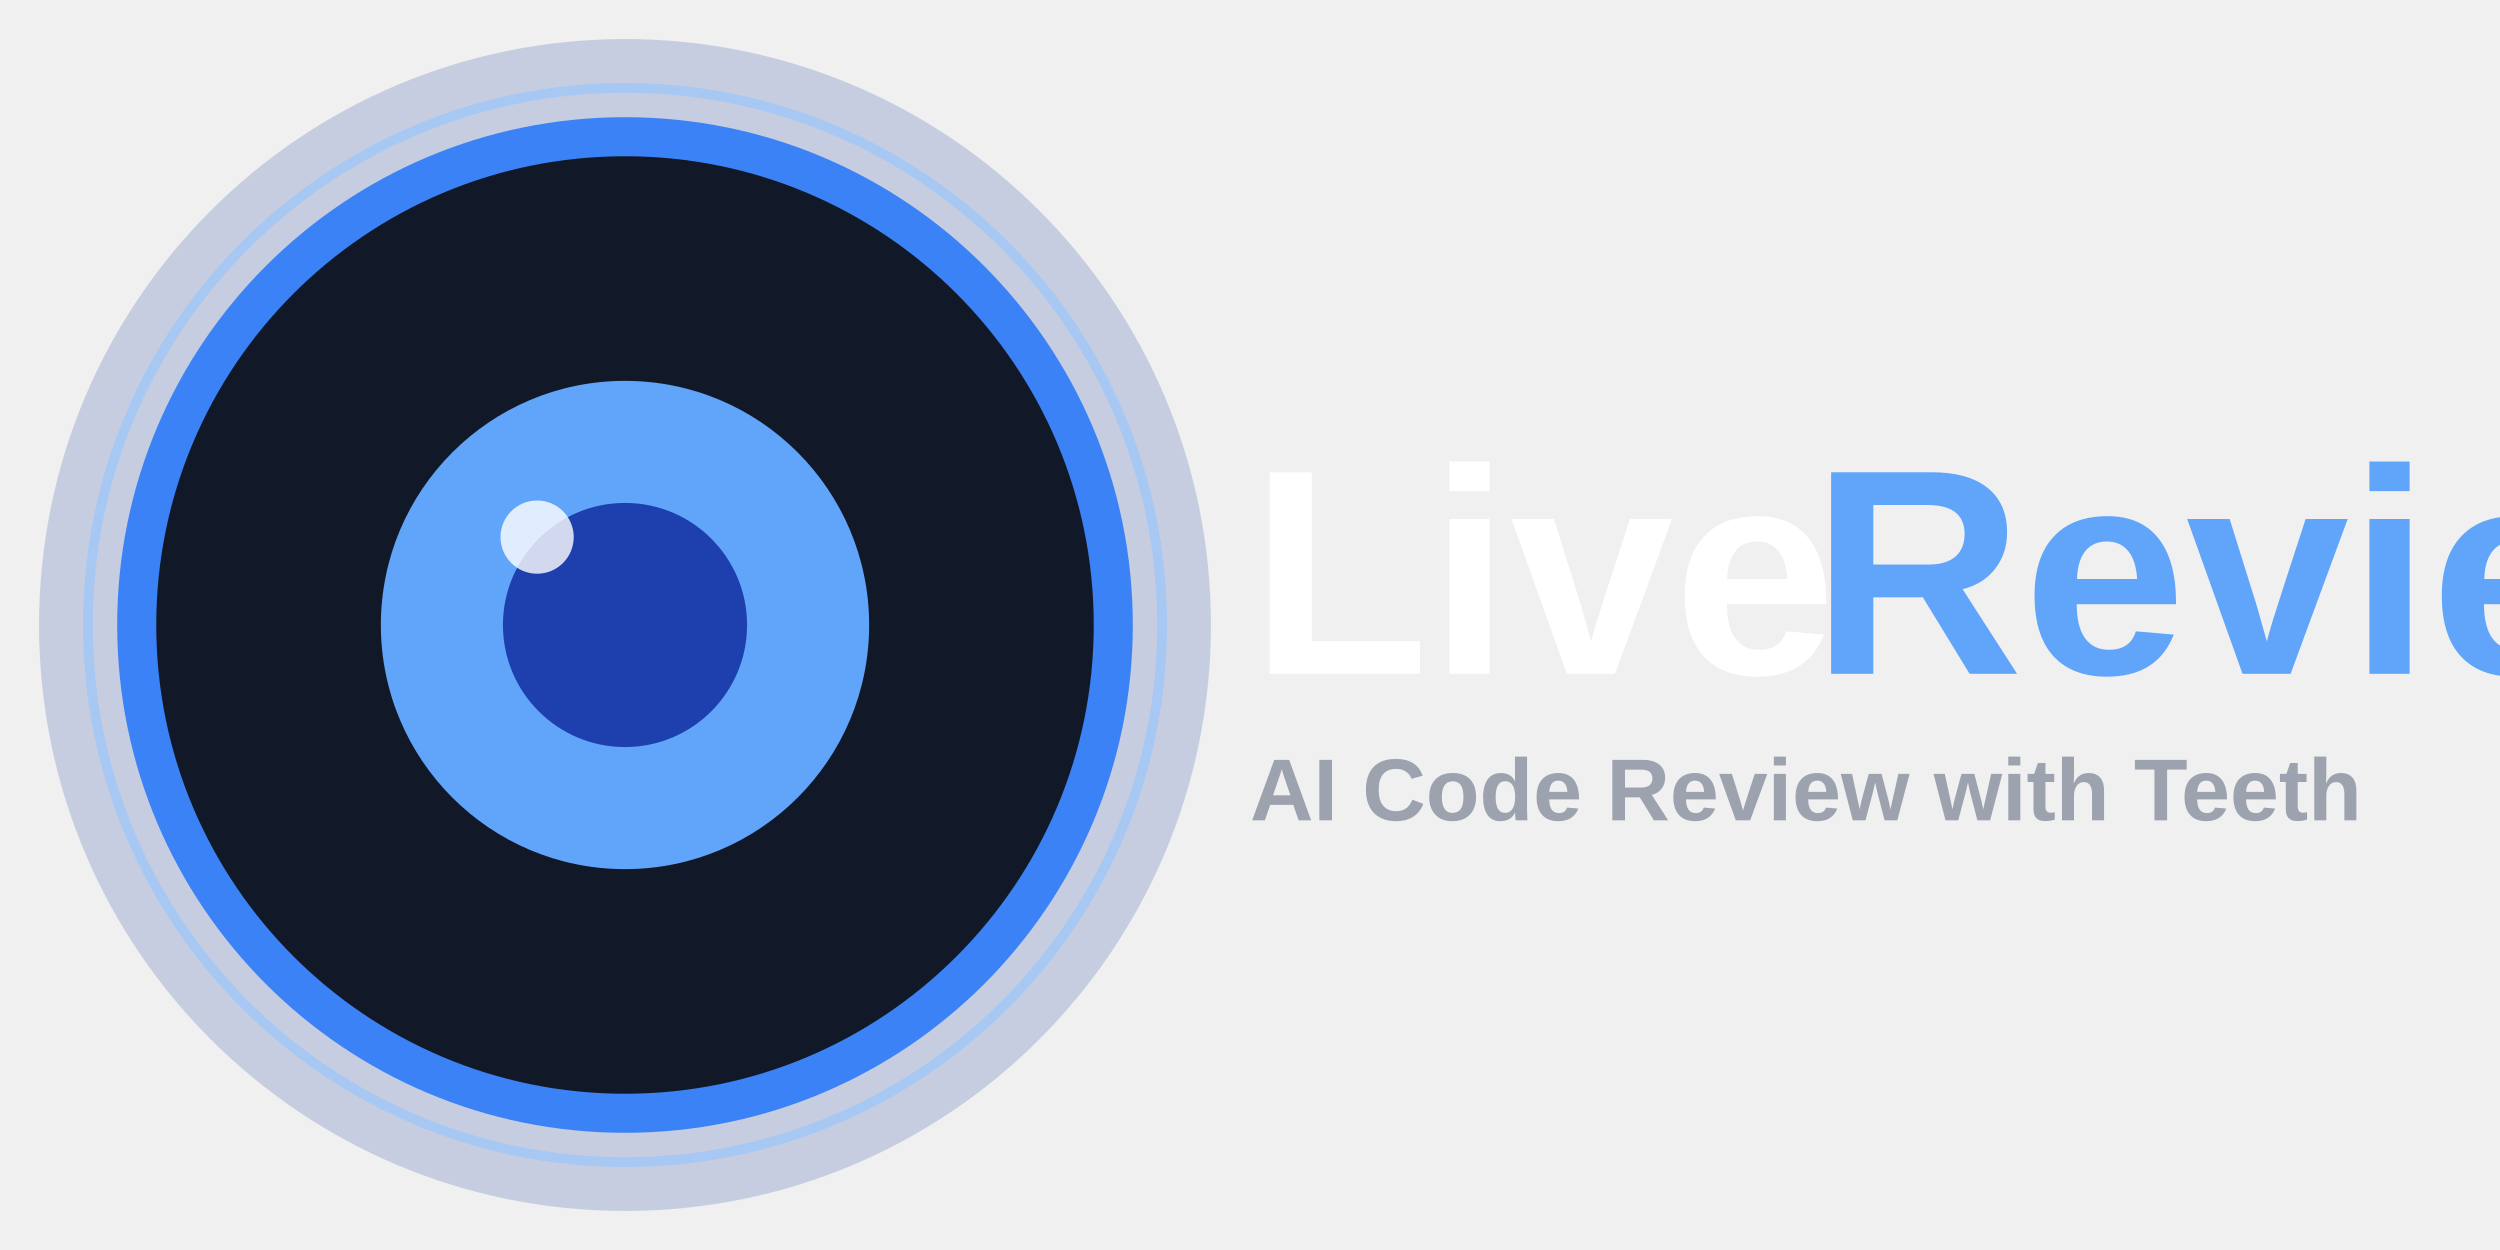
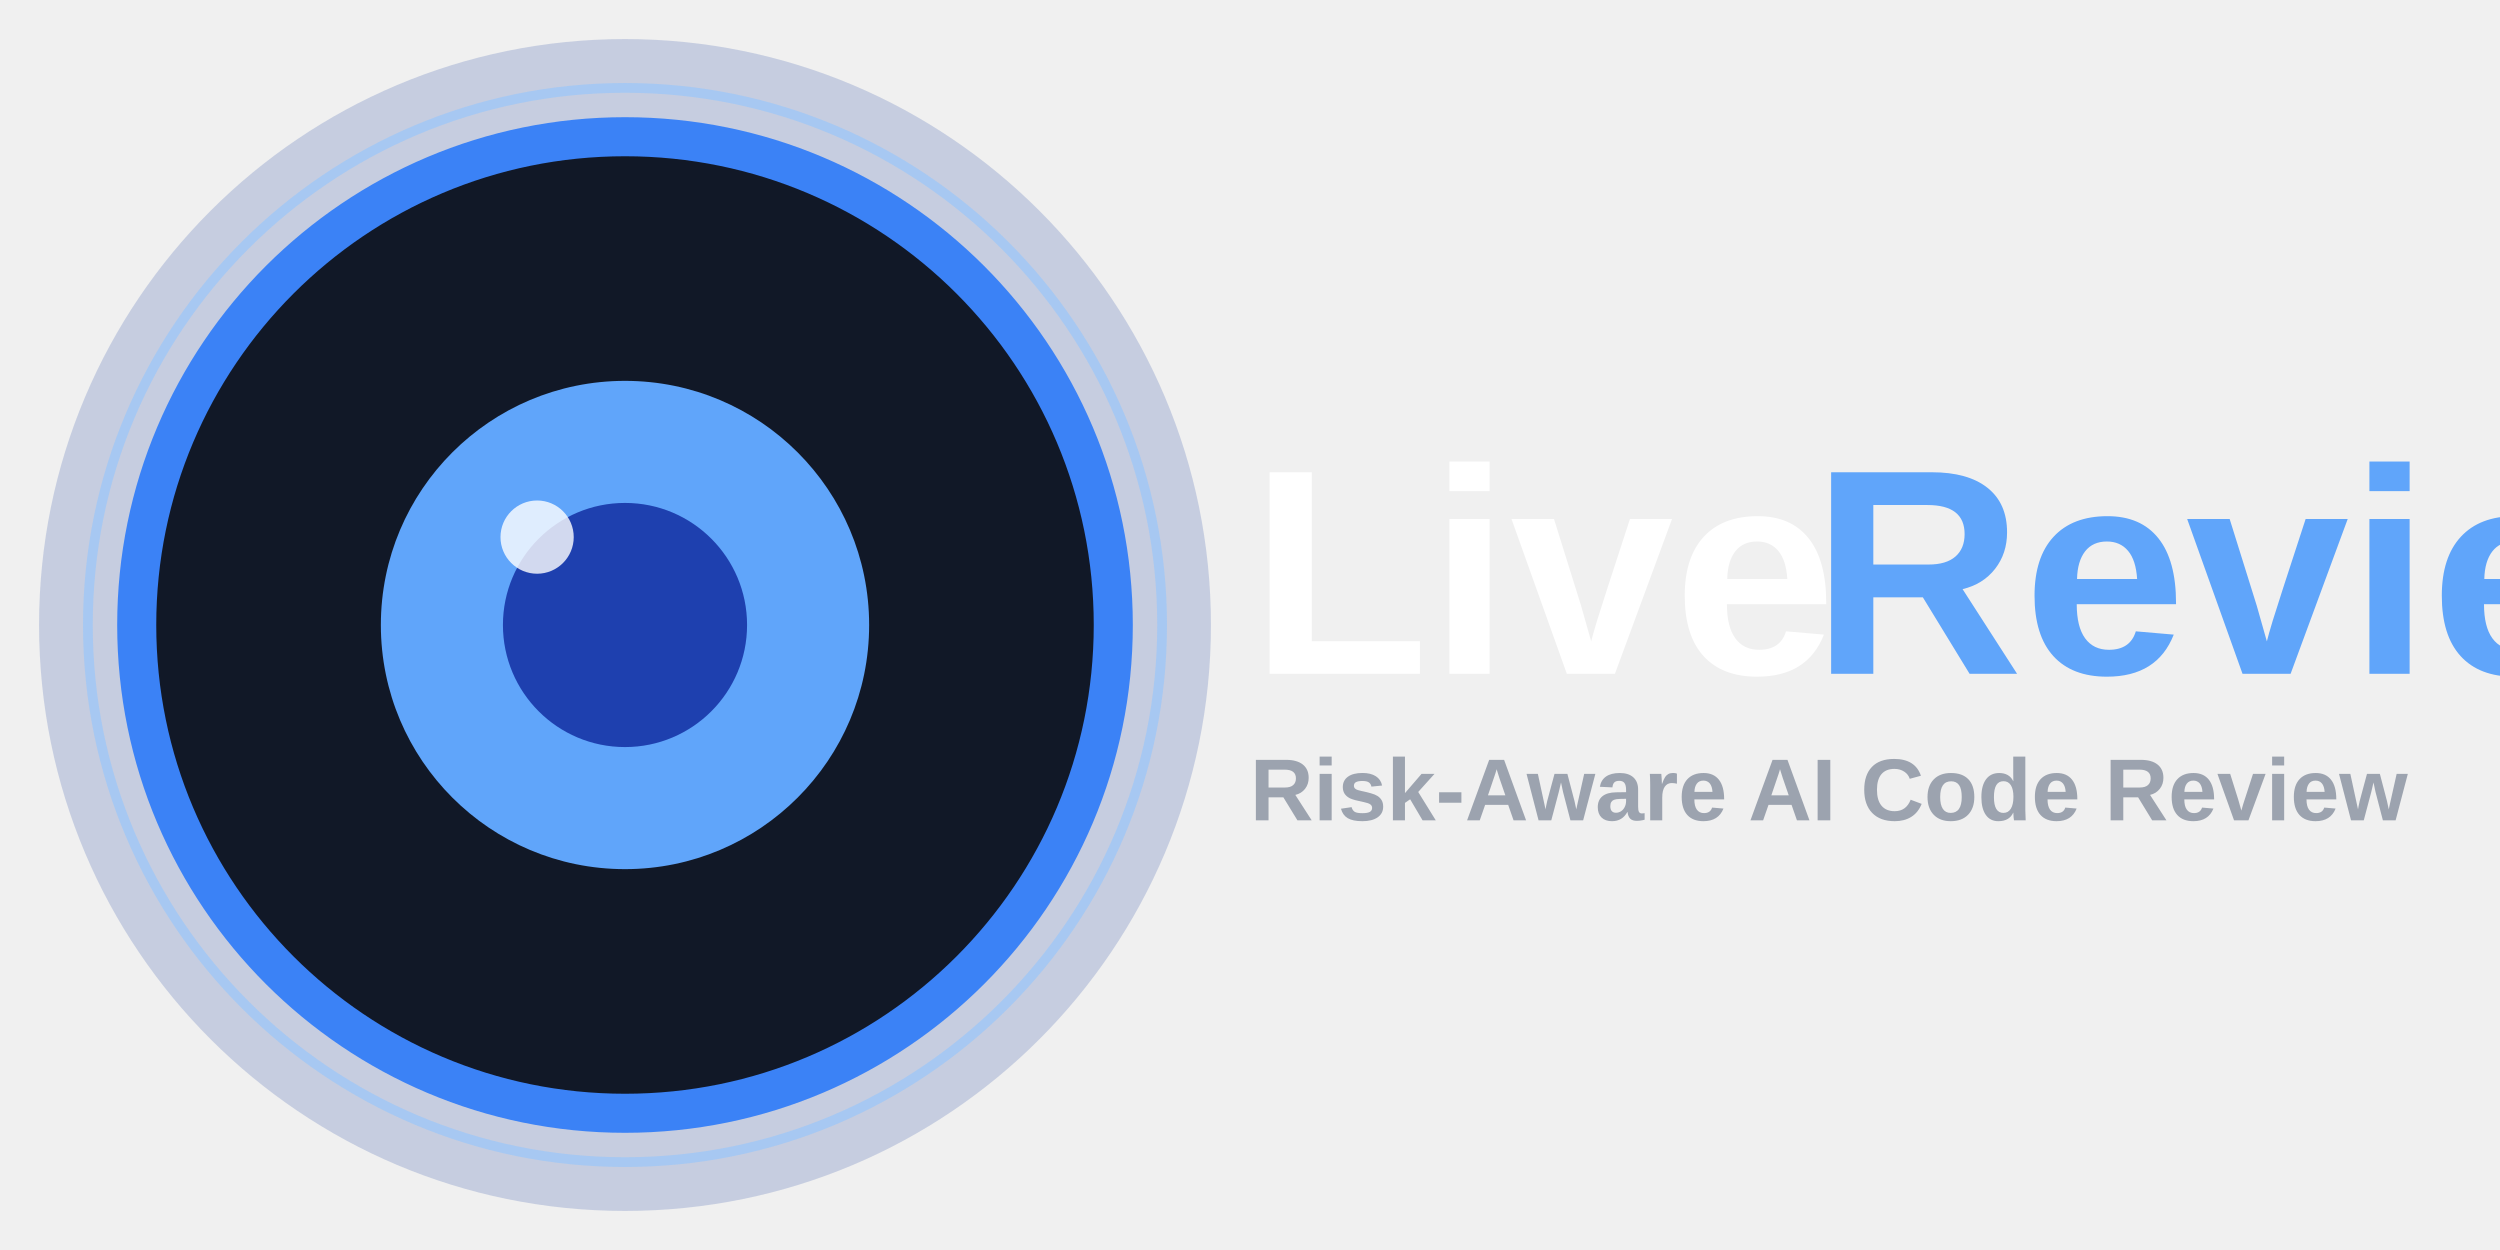
<svg xmlns="http://www.w3.org/2000/svg" width="1024" height="512" viewBox="0 0 1024 512" fill="none">
  <circle cx="256" cy="256" r="240" fill="#1E429F" opacity="0.2" />
  <circle cx="256" cy="256" r="200" fill="#111827" />
  <circle cx="256" cy="256" r="200" stroke="#3B82F6" stroke-width="16" />
  <circle cx="256" cy="256" r="100" fill="#60A5FA" />
  <circle cx="256" cy="256" r="50" fill="#1E40AF" />
  <path d="M235 220C235 228.284 228.284 235 220 235C211.716 235 205 228.284 205 220C205 211.716 211.716 205 220 205C228.284 205 235 211.716 235 220Z" fill="white" opacity="0.8" />
  <circle cx="256" cy="256" r="220" stroke="#93C5FD" stroke-width="4" opacity="0.6" />
  <g transform="translate(512, 256)" font-family="Arial, sans-serif" font-weight="bold">
    <text x="0" y="20" font-size="120" fill="white">Live</text>
    <text x="230" y="20" font-size="120" fill="#60A5FA">Review</text>
-     <text x="0" y="80" font-size="36" fill="#9CA3AF">AI Code Review with Teeth</text>
+     <text x="0" y="80" font-size="36" fill="#9CA3AF">Risk-Aware AI Code Review</text>
  </g>
</svg>
